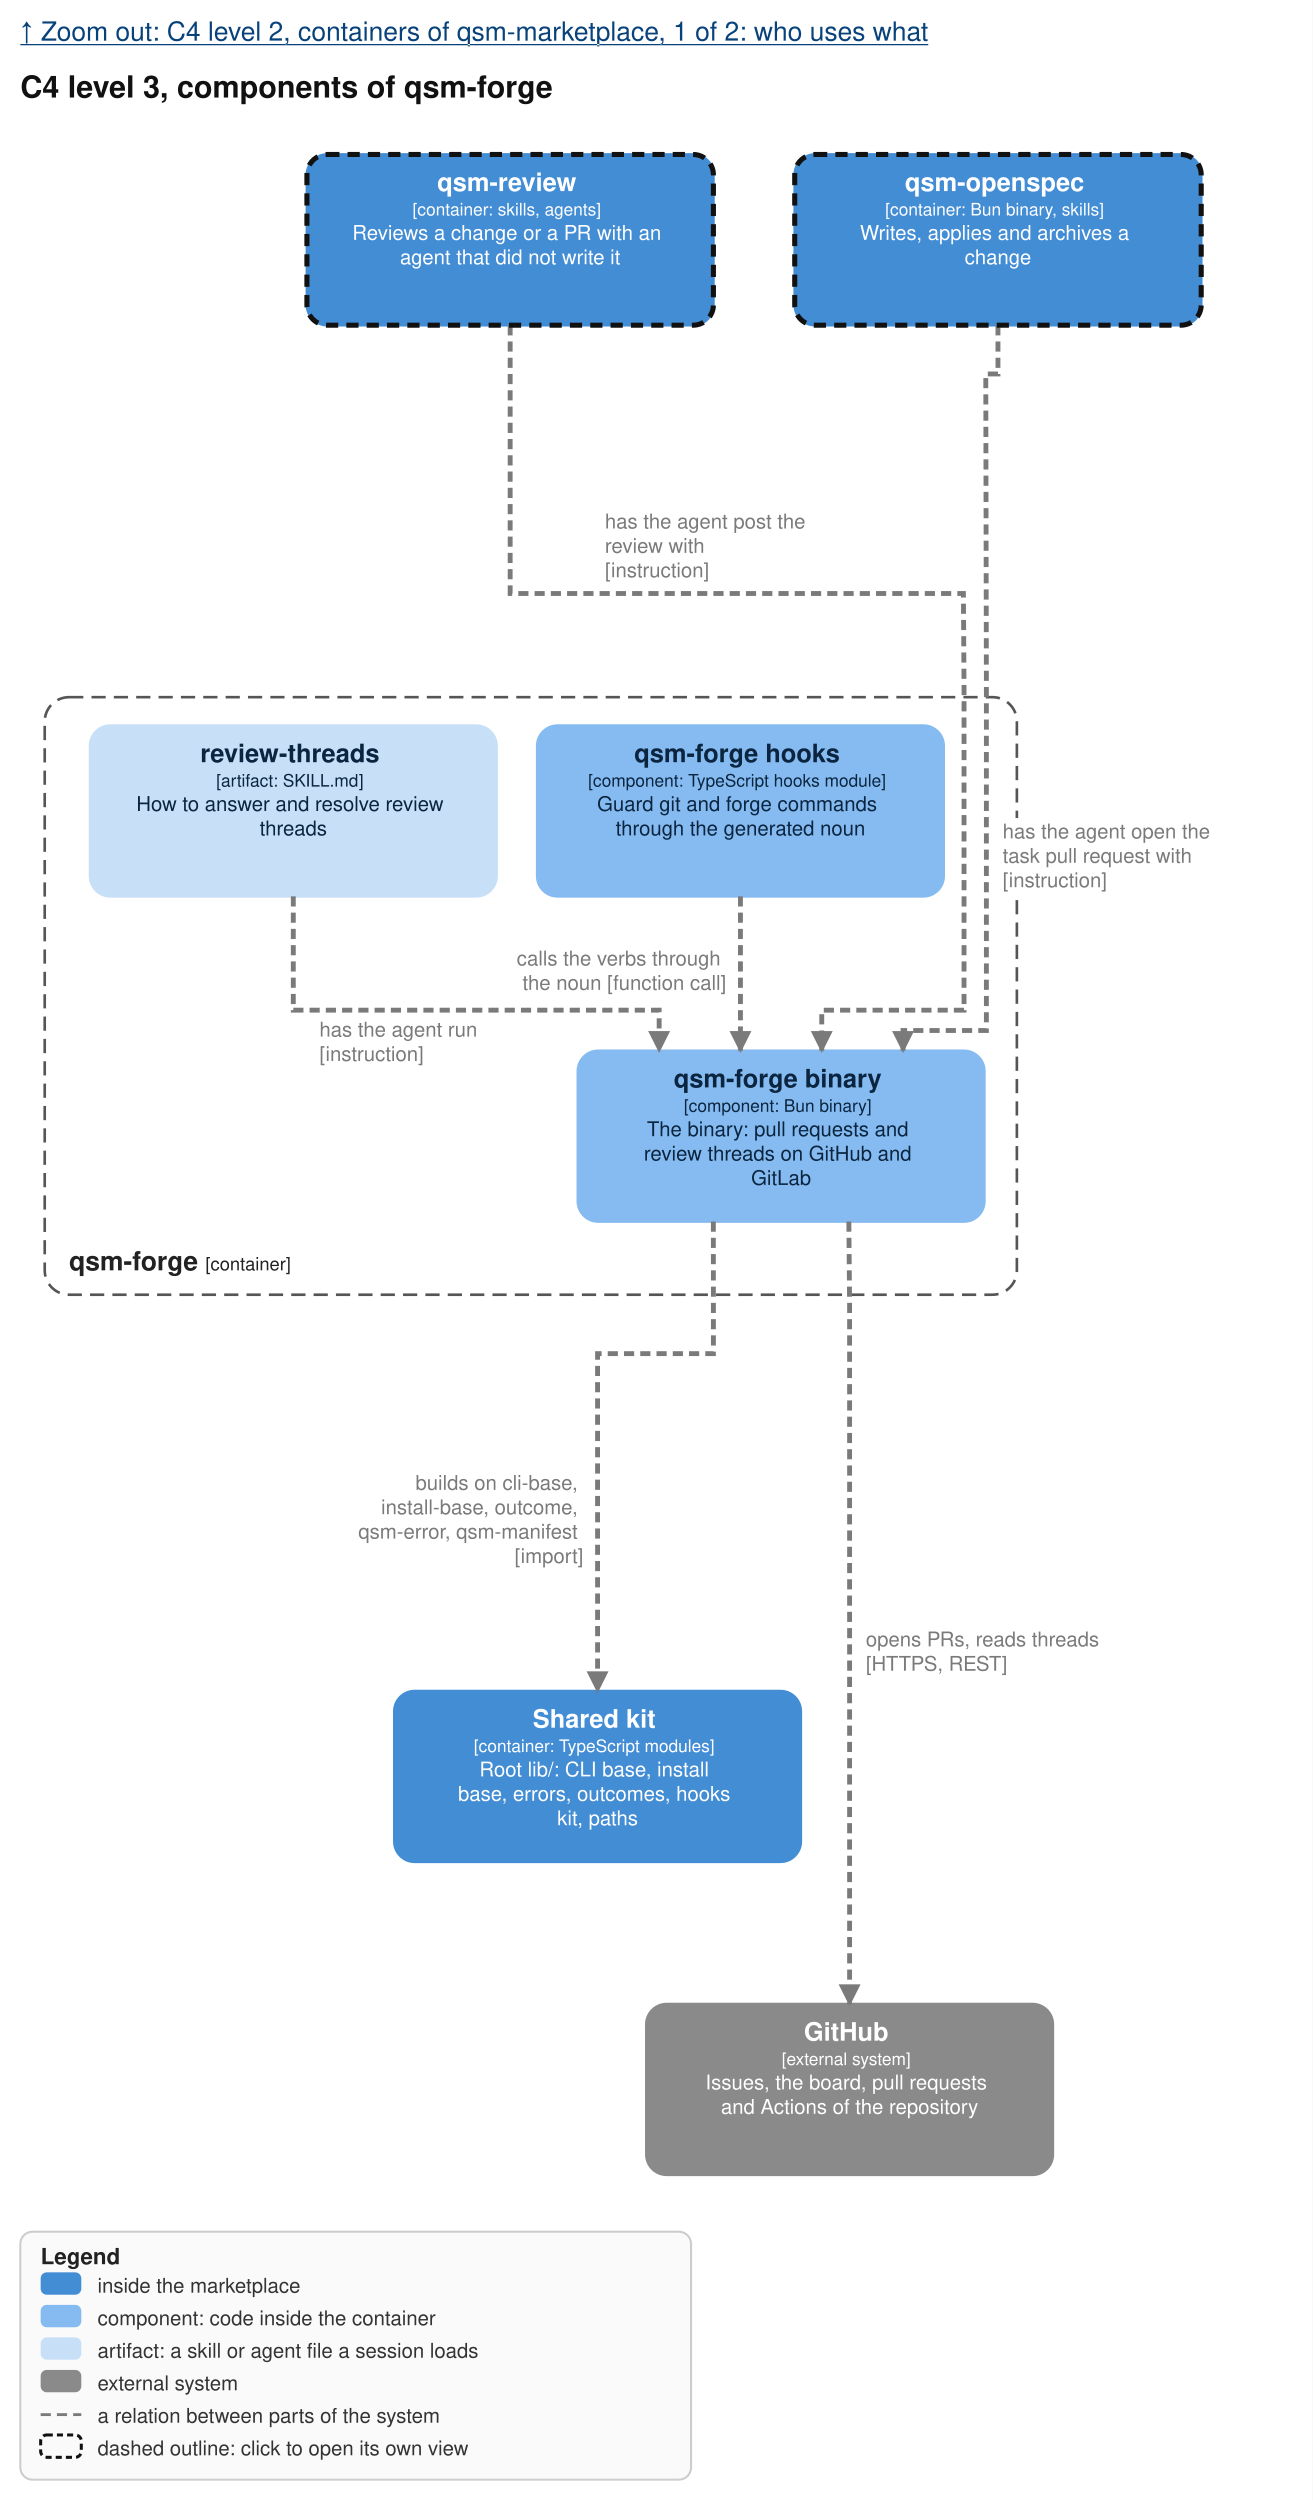
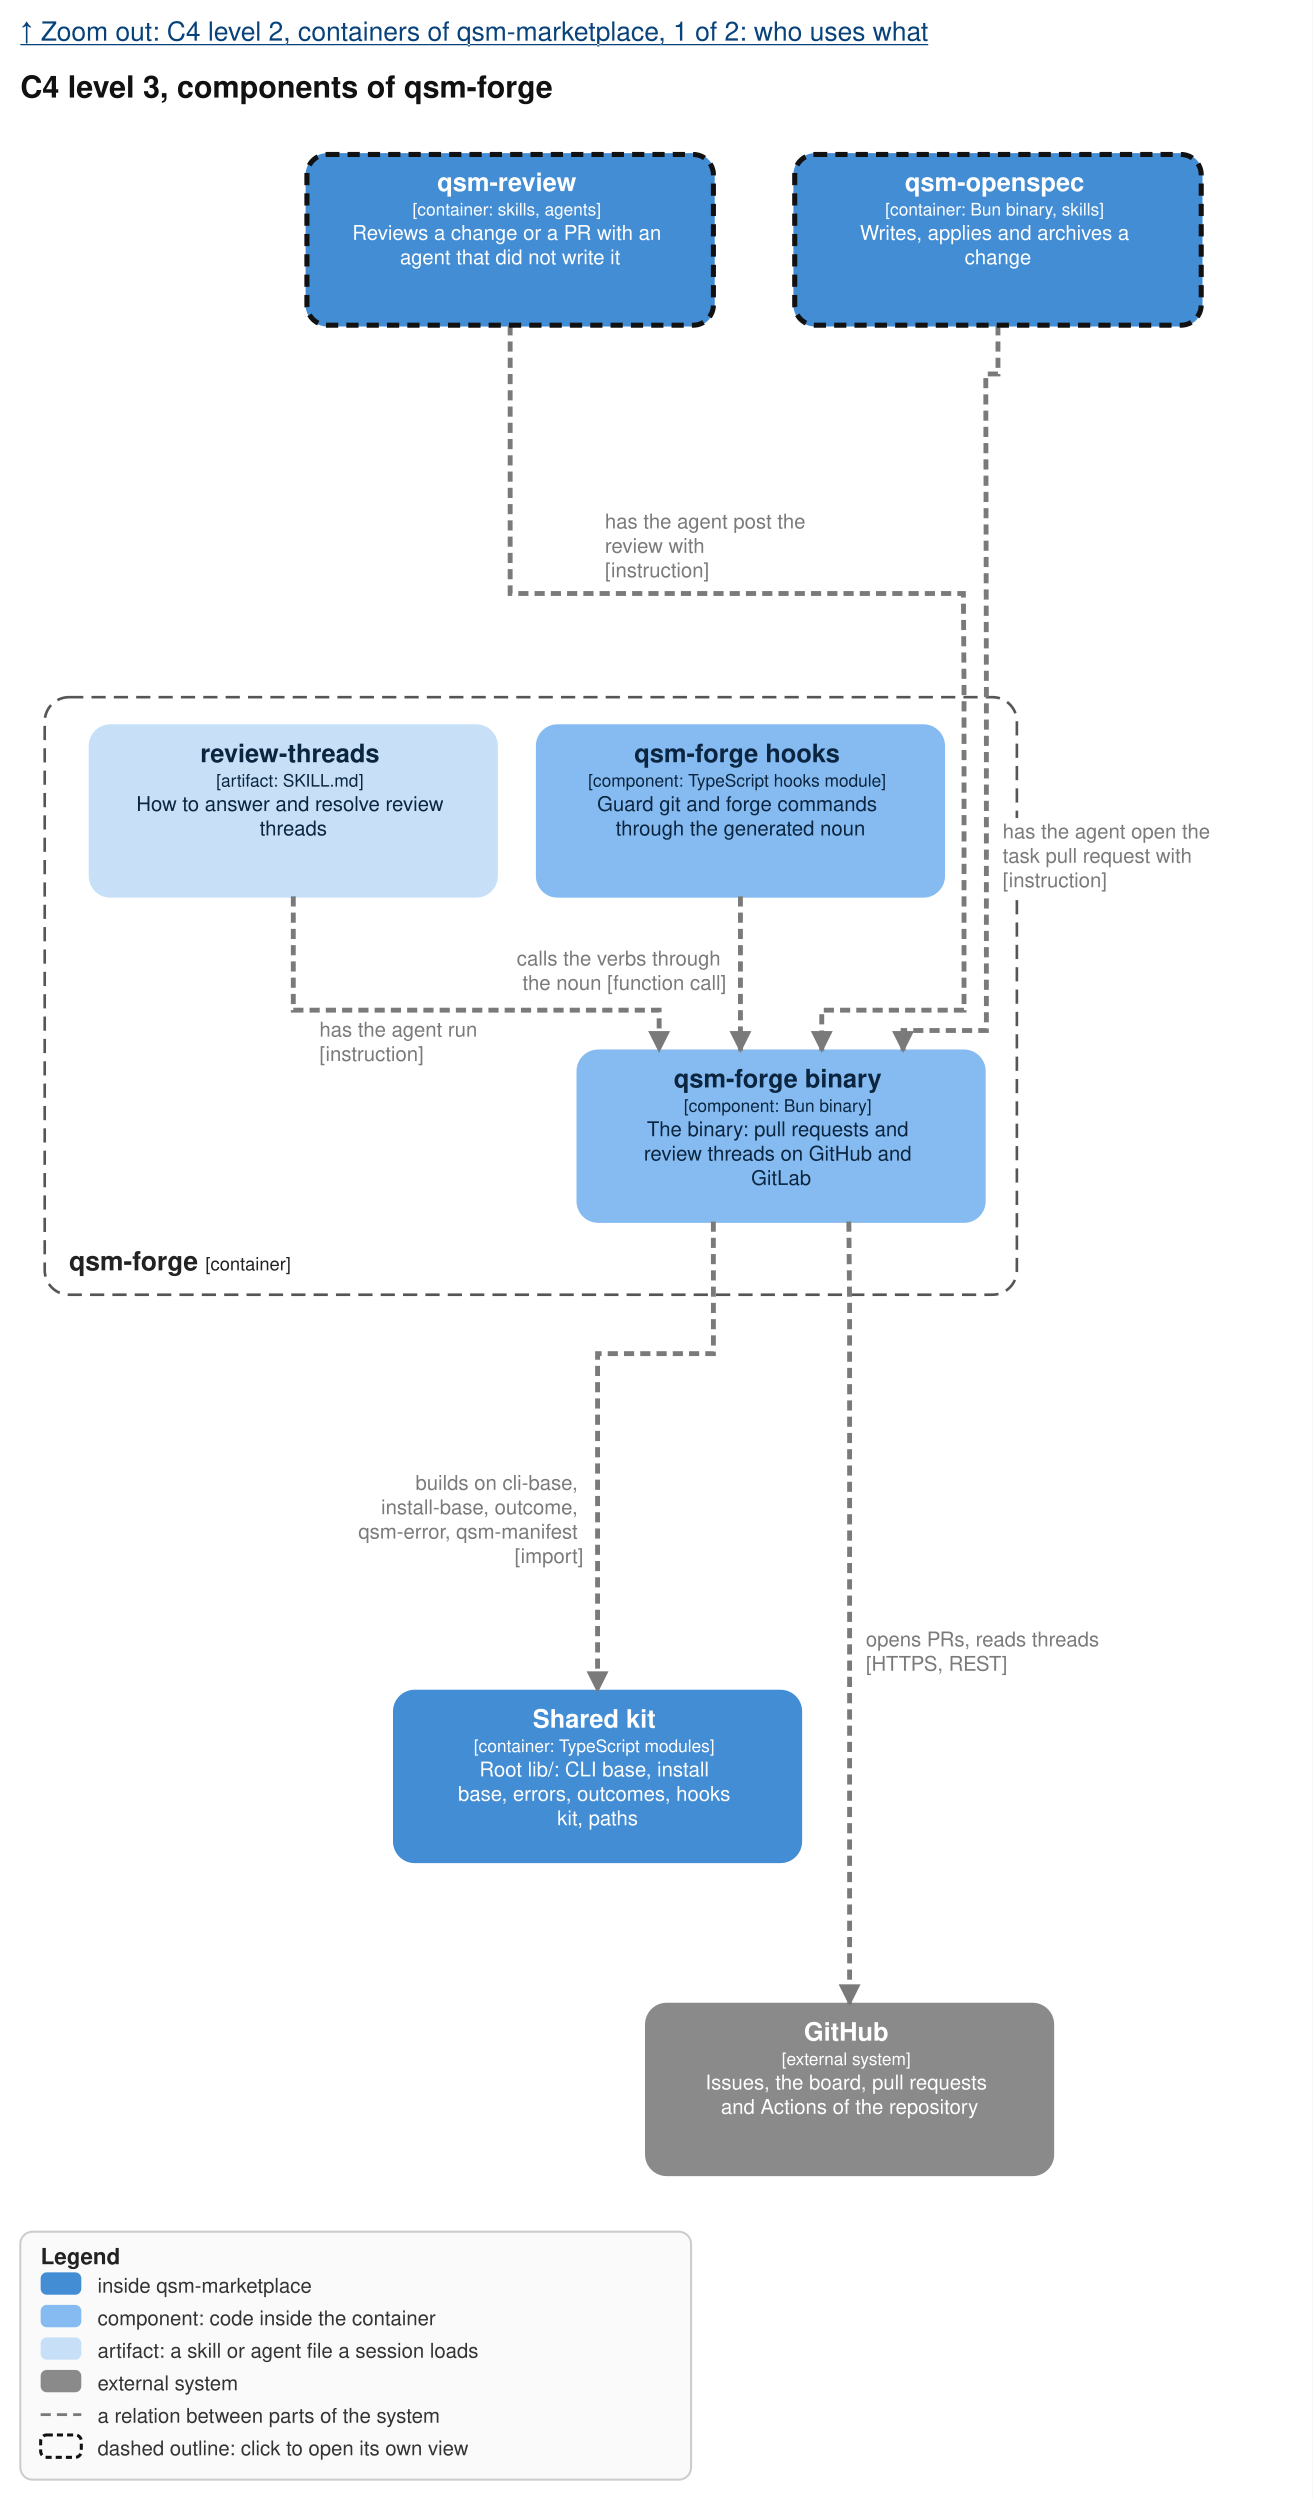
<svg xmlns="http://www.w3.org/2000/svg" content="&lt;mxfile host=&quot;qsm-models&quot;&gt;&lt;diagram name=&quot;components-forge&quot; id=&quot;components-forge&quot;&gt;&lt;mxGraphModel grid=&quot;1&quot; gridSize=&quot;10&quot; page=&quot;0&quot;&gt;&lt;root&gt;&lt;mxCell id=&quot;0&quot;/&gt;&lt;mxCell id=&quot;1&quot; parent=&quot;0&quot;/&gt;&lt;object id=&quot;c2&quot; label=&quot;&amp;lt;b&amp;gt;%c4Name%&amp;lt;/b&amp;gt;&amp;lt;div&amp;gt;[%c4Application%]&amp;lt;/div&amp;gt;&quot; placeholders=&quot;1&quot; c4Type=&quot;ContainerScopeBoundary&quot; c4Name=&quot;qsm-forge&quot; c4Application=&quot;Container&quot; c4Id=&quot;mp.forge&quot;&gt;&lt;mxCell style=&quot;rounded=1;fontSize=11;whiteSpace=wrap;html=1;dashed=1;arcSize=4;fillColor=none;strokeColor=#555555;fontColor=#222222;align=left;verticalAlign=bottom;spacing=10;dashPattern=8 4;metaEdit=1;connectable=0;&quot; vertex=&quot;1&quot; parent=&quot;1&quot;&gt;&lt;mxGeometry x=&quot;12&quot; y=&quot;279&quot; width=&quot;478.3&quot; height=&quot;294&quot; as=&quot;geometry&quot;/&gt;&lt;/mxCell&gt;&lt;/object&gt;&lt;object id=&quot;c3&quot; label=&quot;&amp;lt;b&amp;gt;%c4Name%&amp;lt;/b&amp;gt;&amp;lt;div&amp;gt;[%c4Type%%c4TechnologySep%%c4Technology%]&amp;lt;/div&amp;gt;&amp;lt;div style=&amp;quot;font-size:11px&amp;quot;&amp;gt;%c4Description%&amp;lt;/div&amp;gt;&quot; placeholders=&quot;1&quot; c4Type=&quot;Component&quot; c4Name=&quot;qsm-forge binary&quot; c4Technology=&quot;Bun binary&quot; c4TechnologySep=&quot;: &quot; c4Description=&quot;The binary: pull requests and review threads on GitHub and GitLab&quot; c4Id=&quot;mp.forge.tool&quot; c4Tags=&quot;&quot; c4Path=&quot;plugins/qsm-forge/scripts&quot;&gt;&lt;mxCell style=&quot;rounded=1;whiteSpace=wrap;html=1;arcSize=10;fillColor=#85bbf0;strokeColor=#85bbf0;fontColor=#0b2540;metaEdit=1;resizable=1;&quot; vertex=&quot;1&quot; parent=&quot;1&quot;&gt;&lt;mxGeometry x=&quot;274.3&quot; y=&quot;453&quot; width=&quot;200&quot; height=&quot;84&quot; as=&quot;geometry&quot;/&gt;&lt;/mxCell&gt;&lt;/object&gt;&lt;object id=&quot;c4&quot; label=&quot;&amp;lt;b&amp;gt;%c4Name%&amp;lt;/b&amp;gt;&amp;lt;div&amp;gt;[%c4Type%%c4TechnologySep%%c4Technology%]&amp;lt;/div&amp;gt;&amp;lt;div style=&amp;quot;font-size:11px&amp;quot;&amp;gt;%c4Description%&amp;lt;/div&amp;gt;&quot; placeholders=&quot;1&quot; c4Type=&quot;Component&quot; c4Name=&quot;qsm-forge hooks&quot; c4Technology=&quot;TypeScript hooks module&quot; c4TechnologySep=&quot;: &quot; c4Description=&quot;Guard git and forge commands through the generated noun&quot; c4Id=&quot;mp.forge.hooks&quot; c4Tags=&quot;&quot; c4Path=&quot;plugins/qsm-forge/hooks&quot;&gt;&lt;mxCell style=&quot;rounded=1;whiteSpace=wrap;html=1;arcSize=10;fillColor=#85bbf0;strokeColor=#85bbf0;fontColor=#0b2540;metaEdit=1;resizable=1;&quot; vertex=&quot;1&quot; parent=&quot;1&quot;&gt;&lt;mxGeometry x=&quot;254.3&quot; y=&quot;293&quot; width=&quot;200&quot; height=&quot;84&quot; as=&quot;geometry&quot;/&gt;&lt;/mxCell&gt;&lt;/object&gt;&lt;object id=&quot;c5&quot; label=&quot;&amp;lt;b&amp;gt;%c4Name%&amp;lt;/b&amp;gt;&amp;lt;div&amp;gt;[%c4Type%%c4TechnologySep%%c4Technology%]&amp;lt;/div&amp;gt;&amp;lt;div style=&amp;quot;font-size:11px&amp;quot;&amp;gt;%c4Description%&amp;lt;/div&amp;gt;&quot; placeholders=&quot;1&quot; c4Type=&quot;Component&quot; c4Name=&quot;review-threads&quot; c4Technology=&quot;SKILL.md&quot; c4TechnologySep=&quot;: &quot; c4Description=&quot;How to answer and resolve review threads&quot; c4Id=&quot;mp.forge.threads&quot; c4Tags=&quot;artifact&quot; c4Path=&quot;plugins/qsm-forge/skills/review-threads&quot;&gt;&lt;mxCell style=&quot;rounded=1;whiteSpace=wrap;html=1;arcSize=10;fillColor=#c7e0f8;strokeColor=#c7e0f8;fontColor=#0b2540;metaEdit=1;resizable=1;&quot; vertex=&quot;1&quot; parent=&quot;1&quot;&gt;&lt;mxGeometry x=&quot;34.3&quot; y=&quot;293&quot; width=&quot;200&quot; height=&quot;84&quot; as=&quot;geometry&quot;/&gt;&lt;/mxCell&gt;&lt;/object&gt;&lt;object id=&quot;c6&quot; label=&quot;&amp;lt;b&amp;gt;%c4Name%&amp;lt;/b&amp;gt;&amp;lt;div&amp;gt;[%c4Type%%c4TechnologySep%%c4Technology%]&amp;lt;/div&amp;gt;&amp;lt;div style=&amp;quot;font-size:11px&amp;quot;&amp;gt;%c4Description%&amp;lt;/div&amp;gt;&quot; placeholders=&quot;1&quot; c4Type=&quot;Container&quot; c4Name=&quot;qsm-review&quot; c4Technology=&quot;skills, agents&quot; c4TechnologySep=&quot;: &quot; c4Description=&quot;Reviews a change or a PR with an agent that did not write it&quot; c4Id=&quot;mp.review&quot; c4Tags=&quot;&quot; c4Path=&quot;plugins/qsm-review&quot; c4Group=&quot;Features&quot;&gt;&lt;mxCell style=&quot;rounded=1;whiteSpace=wrap;html=1;arcSize=10;fillColor=#438dd5;strokeColor=#438dd5;fontColor=#ffffff;metaEdit=1;resizable=1;&quot; vertex=&quot;1&quot; parent=&quot;1&quot;&gt;&lt;mxGeometry x=&quot;141&quot; y=&quot;12&quot; width=&quot;200&quot; height=&quot;84&quot; as=&quot;geometry&quot;/&gt;&lt;/mxCell&gt;&lt;/object&gt;&lt;object id=&quot;c7&quot; label=&quot;&amp;lt;b&amp;gt;%c4Name%&amp;lt;/b&amp;gt;&amp;lt;div&amp;gt;[%c4Type%%c4TechnologySep%%c4Technology%]&amp;lt;/div&amp;gt;&amp;lt;div style=&amp;quot;font-size:11px&amp;quot;&amp;gt;%c4Description%&amp;lt;/div&amp;gt;&quot; placeholders=&quot;1&quot; c4Type=&quot;Container&quot; c4Name=&quot;qsm-openspec&quot; c4Technology=&quot;Bun binary, skills&quot; c4TechnologySep=&quot;: &quot; c4Description=&quot;Writes, applies and archives a change&quot; c4Id=&quot;mp.spec&quot; c4Tags=&quot;&quot; c4Path=&quot;plugins/qsm-openspec&quot; c4Group=&quot;Features&quot;&gt;&lt;mxCell style=&quot;rounded=1;whiteSpace=wrap;html=1;arcSize=10;fillColor=#438dd5;strokeColor=#438dd5;fontColor=#ffffff;metaEdit=1;resizable=1;&quot; vertex=&quot;1&quot; parent=&quot;1&quot;&gt;&lt;mxGeometry x=&quot;381&quot; y=&quot;12&quot; width=&quot;200&quot; height=&quot;84&quot; as=&quot;geometry&quot;/&gt;&lt;/mxCell&gt;&lt;/object&gt;&lt;object id=&quot;c8&quot; label=&quot;&amp;lt;b&amp;gt;%c4Name%&amp;lt;/b&amp;gt;&amp;lt;div&amp;gt;[%c4Type%%c4TechnologySep%%c4Technology%]&amp;lt;/div&amp;gt;&amp;lt;div style=&amp;quot;font-size:11px&amp;quot;&amp;gt;%c4Description%&amp;lt;/div&amp;gt;&quot; placeholders=&quot;1&quot; c4Type=&quot;Container&quot; c4Name=&quot;Shared kit&quot; c4Technology=&quot;TypeScript modules&quot; c4TechnologySep=&quot;: &quot; c4Description=&quot;Root lib/: CLI base, install base, errors, outcomes, hooks kit, paths&quot; c4Id=&quot;mp.lib&quot; c4Tags=&quot;shared&quot; c4Path=&quot;lib&quot; c4Group=&quot;Core&quot;&gt;&lt;mxCell style=&quot;rounded=1;whiteSpace=wrap;html=1;arcSize=10;fillColor=#438dd5;strokeColor=#438dd5;fontColor=#ffffff;metaEdit=1;resizable=1;&quot; vertex=&quot;1&quot; parent=&quot;1&quot;&gt;&lt;mxGeometry x=&quot;184&quot; y=&quot;768&quot; width=&quot;200&quot; height=&quot;84&quot; as=&quot;geometry&quot;/&gt;&lt;/mxCell&gt;&lt;/object&gt;&lt;object id=&quot;c9&quot; label=&quot;&amp;lt;b&amp;gt;%c4Name%&amp;lt;/b&amp;gt;&amp;lt;div&amp;gt;[%c4Type%%c4TechnologySep%%c4Technology%]&amp;lt;/div&amp;gt;&amp;lt;div style=&amp;quot;font-size:11px&amp;quot;&amp;gt;%c4Description%&amp;lt;/div&amp;gt;&quot; placeholders=&quot;1&quot; c4Type=&quot;Software System&quot; c4Name=&quot;GitHub&quot; c4Technology=&quot;&quot; c4TechnologySep=&quot;&quot; c4Description=&quot;Issues, the board, pull requests and Actions of the repository&quot; c4Id=&quot;github&quot; c4Tags=&quot;external&quot;&gt;&lt;mxCell style=&quot;rounded=1;whiteSpace=wrap;html=1;arcSize=10;fillColor=#8a8a8a;strokeColor=#8a8a8a;fontColor=#ffffff;metaEdit=1;resizable=1;&quot; vertex=&quot;1&quot; parent=&quot;1&quot;&gt;&lt;mxGeometry x=&quot;308&quot; y=&quot;922&quot; width=&quot;200&quot; height=&quot;84&quot; as=&quot;geometry&quot;/&gt;&lt;/mxCell&gt;&lt;/object&gt;&lt;object id=&quot;c10&quot; label=&quot;%c4Description%&quot; placeholders=&quot;1&quot; c4Type=&quot;Relationship&quot; c4Description=&quot;has the agent post the review with [instruction]&quot;&gt;&lt;mxCell style=&quot;edgeStyle=orthogonalEdgeStyle;rounded=1;endArrow=blockThin;endFill=1;html=1;fontSize=10;strokeColor=#7a7a7a;fontColor=#7a7a7a;strokeWidth=2.4;dashed=1;metaEdit=1;&quot; edge=&quot;1&quot; parent=&quot;1&quot; source=&quot;c6&quot; target=&quot;c3&quot;&gt;&lt;mxGeometry relative=&quot;1&quot; as=&quot;geometry&quot;&gt;&lt;Array as=&quot;points&quot;&gt;&lt;mxPoint x=&quot;241&quot; y=&quot;228&quot;/&gt;&lt;mxPoint x=&quot;464&quot; y=&quot;228&quot;/&gt;&lt;mxPoint x=&quot;464.3&quot; y=&quot;274&quot;/&gt;&lt;mxPoint x=&quot;464.3&quot; y=&quot;433&quot;/&gt;&lt;mxPoint x=&quot;394.3&quot; y=&quot;433&quot;/&gt;&lt;/Array&gt;&lt;/mxGeometry&gt;&lt;/mxCell&gt;&lt;/object&gt;&lt;object id=&quot;c11&quot; label=&quot;%c4Description%&quot; placeholders=&quot;1&quot; c4Type=&quot;Relationship&quot; c4Description=&quot;has the agent open the task pull request with [instruction]&quot;&gt;&lt;mxCell style=&quot;edgeStyle=orthogonalEdgeStyle;rounded=1;endArrow=blockThin;endFill=1;html=1;fontSize=10;strokeColor=#7a7a7a;fontColor=#7a7a7a;strokeWidth=2.4;dashed=1;metaEdit=1;&quot; edge=&quot;1&quot; parent=&quot;1&quot; source=&quot;c7&quot; target=&quot;c3&quot;&gt;&lt;mxGeometry relative=&quot;1&quot; as=&quot;geometry&quot;&gt;&lt;Array as=&quot;points&quot;&gt;&lt;mxPoint x=&quot;481&quot; y=&quot;120&quot;/&gt;&lt;mxPoint x=&quot;475&quot; y=&quot;120&quot;/&gt;&lt;mxPoint x=&quot;475.3&quot; y=&quot;274&quot;/&gt;&lt;mxPoint x=&quot;475.3&quot; y=&quot;443&quot;/&gt;&lt;mxPoint x=&quot;434.3&quot; y=&quot;443&quot;/&gt;&lt;/Array&gt;&lt;/mxGeometry&gt;&lt;/mxCell&gt;&lt;/object&gt;&lt;object id=&quot;c12&quot; label=&quot;%c4Description%&quot; placeholders=&quot;1&quot; c4Type=&quot;Relationship&quot; c4Description=&quot;builds on cli-base, install-base, outcome, qsm-error, qsm-manifest [import]&quot;&gt;&lt;mxCell style=&quot;edgeStyle=orthogonalEdgeStyle;rounded=1;endArrow=blockThin;endFill=1;html=1;fontSize=10;strokeColor=#7a7a7a;fontColor=#7a7a7a;strokeWidth=2.4;dashed=1;metaEdit=1;&quot; edge=&quot;1&quot; parent=&quot;1&quot; source=&quot;c3&quot; target=&quot;c8&quot;&gt;&lt;mxGeometry relative=&quot;1&quot; as=&quot;geometry&quot;&gt;&lt;Array as=&quot;points&quot;&gt;&lt;mxPoint x=&quot;341&quot; y=&quot;578&quot;/&gt;&lt;mxPoint x=&quot;341&quot; y=&quot;602&quot;/&gt;&lt;mxPoint x=&quot;284&quot; y=&quot;602&quot;/&gt;&lt;/Array&gt;&lt;/mxGeometry&gt;&lt;/mxCell&gt;&lt;/object&gt;&lt;object id=&quot;c13&quot; label=&quot;%c4Description%&quot; placeholders=&quot;1&quot; c4Type=&quot;Relationship&quot; c4Description=&quot;calls the verbs through the noun [function call]&quot;&gt;&lt;mxCell style=&quot;edgeStyle=orthogonalEdgeStyle;rounded=1;endArrow=blockThin;endFill=1;html=1;fontSize=10;strokeColor=#7a7a7a;fontColor=#7a7a7a;strokeWidth=2.4;dashed=1;metaEdit=1;&quot; edge=&quot;1&quot; parent=&quot;1&quot; source=&quot;c4&quot; target=&quot;c3&quot;&gt;&lt;mxGeometry relative=&quot;1&quot; as=&quot;geometry&quot;&gt;&lt;Array as=&quot;points&quot;&gt;&lt;/Array&gt;&lt;/mxGeometry&gt;&lt;/mxCell&gt;&lt;/object&gt;&lt;object id=&quot;c14&quot; label=&quot;%c4Description%&quot; placeholders=&quot;1&quot; c4Type=&quot;Relationship&quot; c4Description=&quot;has the agent run [instruction]&quot;&gt;&lt;mxCell style=&quot;edgeStyle=orthogonalEdgeStyle;rounded=1;endArrow=blockThin;endFill=1;html=1;fontSize=10;strokeColor=#7a7a7a;fontColor=#7a7a7a;strokeWidth=2.4;dashed=1;metaEdit=1;&quot; edge=&quot;1&quot; parent=&quot;1&quot; source=&quot;c5&quot; target=&quot;c3&quot;&gt;&lt;mxGeometry relative=&quot;1&quot; as=&quot;geometry&quot;&gt;&lt;Array as=&quot;points&quot;&gt;&lt;mxPoint x=&quot;134.3&quot; y=&quot;433&quot;/&gt;&lt;mxPoint x=&quot;314.3&quot; y=&quot;433&quot;/&gt;&lt;/Array&gt;&lt;/mxGeometry&gt;&lt;/mxCell&gt;&lt;/object&gt;&lt;object id=&quot;c15&quot; label=&quot;%c4Description%&quot; placeholders=&quot;1&quot; c4Type=&quot;Relationship&quot; c4Description=&quot;opens PRs, reads threads [HTTPS, REST]&quot;&gt;&lt;mxCell style=&quot;edgeStyle=orthogonalEdgeStyle;rounded=1;endArrow=blockThin;endFill=1;html=1;fontSize=10;strokeColor=#7a7a7a;fontColor=#7a7a7a;strokeWidth=2.4;dashed=1;metaEdit=1;&quot; edge=&quot;1&quot; parent=&quot;1&quot; source=&quot;c3&quot; target=&quot;c9&quot;&gt;&lt;mxGeometry relative=&quot;1&quot; as=&quot;geometry&quot;&gt;&lt;Array as=&quot;points&quot;&gt;&lt;mxPoint x=&quot;408&quot; y=&quot;578&quot;/&gt;&lt;/Array&gt;&lt;/mxGeometry&gt;&lt;/mxCell&gt;&lt;/object&gt;&lt;/root&gt;&lt;/mxGraphModel&gt;&lt;/diagram&gt;&lt;/mxfile&gt;" width="645.8" height="1230" viewBox="-10 -64 645.8 1230" font-family="Helvetica, Arial, sans-serif">
  <defs>
    <marker id="a08427b" viewBox="0 0 10 10" refX="9" refY="5" markerWidth="4.5" markerHeight="4.5" orient="auto">
      <path d="M0,0L10,5L0,10z" fill="#08427b" />
    </marker>
    <marker id="a6b4fbb" viewBox="0 0 10 10" refX="9" refY="5" markerWidth="4.5" markerHeight="4.5" orient="auto">
      <path d="M0,0L10,5L0,10z" fill="#6b4fbb" />
    </marker>
    <marker id="ac2410c" viewBox="0 0 10 10" refX="9" refY="5" markerWidth="4.5" markerHeight="4.5" orient="auto">
      <path d="M0,0L10,5L0,10z" fill="#c2410c" />
    </marker>
    <marker id="a15803d" viewBox="0 0 10 10" refX="9" refY="5" markerWidth="4.5" markerHeight="4.5" orient="auto">
      <path d="M0,0L10,5L0,10z" fill="#15803d" />
    </marker>
    <marker id="a0f766e" viewBox="0 0 10 10" refX="9" refY="5" markerWidth="4.5" markerHeight="4.5" orient="auto">
      <path d="M0,0L10,5L0,10z" fill="#0f766e" />
    </marker>
    <marker id="ab91c1c" viewBox="0 0 10 10" refX="9" refY="5" markerWidth="4.5" markerHeight="4.5" orient="auto">
      <path d="M0,0L10,5L0,10z" fill="#b91c1c" />
    </marker>
    <marker id="a7a7a7a" viewBox="0 0 10 10" refX="9" refY="5" markerWidth="4.5" markerHeight="4.5" orient="auto">
      <path d="M0,0L10,5L0,10z" fill="#7a7a7a" />
    </marker>
  </defs>
  <rect x="-10" y="-64" width="645.8" height="1230" fill="#ffffff" />
  <text x="0" y="-16" font-size="15" font-weight="bold" fill="#111111">C4 level 3, components of qsm-forge</text>
  <rect x="12" y="279" width="478.3" height="294" rx="12" fill="none" stroke="#555555" stroke-width="1.3" stroke-dasharray="7 4" />
  <rect x="274.3" y="453" width="200" height="84" rx="10" fill="#85bbf0" stroke="#85bbf0" stroke-width="1.3" />
  <text x="374.3" y="471" text-anchor="middle" fill="#0b2540">
    <tspan font-size="12.5" font-weight="bold">qsm-forge binary</tspan>
    <tspan x="374.3" dy="12" font-size="8.5">[component: Bun binary]</tspan>
    <tspan x="374.3" dy="12" font-size="10">The binary: pull requests and</tspan>
    <tspan x="374.3" dy="12" font-size="10">review threads on GitHub and</tspan>
    <tspan x="374.3" dy="12" font-size="10">GitLab</tspan>
  </text>
  <rect x="254.3" y="293" width="200" height="84" rx="10" fill="#85bbf0" stroke="#85bbf0" stroke-width="1.3" />
  <text x="354.3" y="311" text-anchor="middle" fill="#0b2540">
    <tspan font-size="12.5" font-weight="bold">qsm-forge hooks</tspan>
    <tspan x="354.3" dy="12" font-size="8.5">[component: TypeScript hooks module]</tspan>
    <tspan x="354.3" dy="12" font-size="10">Guard git and forge commands</tspan>
    <tspan x="354.3" dy="12" font-size="10">through the generated noun</tspan>
  </text>
  <rect x="34.3" y="293" width="200" height="84" rx="10" fill="#c7e0f8" stroke="#c7e0f8" stroke-width="1.3" />
  <text x="134.3" y="311" text-anchor="middle" fill="#0b2540">
    <tspan font-size="12.5" font-weight="bold">review-threads</tspan>
    <tspan x="134.3" dy="12" font-size="8.5">[artifact: SKILL.md]</tspan>
    <tspan x="134.3" dy="12" font-size="10">How to answer and resolve review</tspan>
    <tspan x="134.3" dy="12" font-size="10">threads</tspan>
  </text>
  <rect x="141" y="12" width="200" height="84" rx="10" fill="#438dd5" stroke="#438dd5" stroke-width="1.3" />
  <text x="241" y="30" text-anchor="middle" fill="#ffffff">
    <tspan font-size="12.5" font-weight="bold">qsm-review</tspan>
    <tspan x="241" dy="12" font-size="8.5">[container: skills, agents]</tspan>
    <tspan x="241" dy="12" font-size="10">Reviews a change or a PR with an</tspan>
    <tspan x="241" dy="12" font-size="10">agent that did not write it</tspan>
  </text>
  <rect x="381" y="12" width="200" height="84" rx="10" fill="#438dd5" stroke="#438dd5" stroke-width="1.3" />
  <text x="481" y="30" text-anchor="middle" fill="#ffffff">
    <tspan font-size="12.5" font-weight="bold">qsm-openspec</tspan>
    <tspan x="481" dy="12" font-size="8.5">[container: Bun binary, skills]</tspan>
    <tspan x="481" dy="12" font-size="10">Writes, applies and archives a</tspan>
    <tspan x="481" dy="12" font-size="10">change</tspan>
  </text>
  <rect x="184" y="768" width="200" height="84" rx="10" fill="#438dd5" stroke="#438dd5" stroke-width="1.3" />
  <text x="284" y="786" text-anchor="middle" fill="#ffffff">
    <tspan font-size="12.5" font-weight="bold">Shared kit</tspan>
    <tspan x="284" dy="12" font-size="8.5">[container: TypeScript modules]</tspan>
    <tspan x="284" dy="12" font-size="10">Root lib/: CLI base, install</tspan>
    <tspan x="284" dy="12" font-size="10">base, errors, outcomes, hooks</tspan>
    <tspan x="284" dy="12" font-size="10">kit, paths</tspan>
  </text>
  <rect x="308" y="922" width="200" height="84" rx="10" fill="#8a8a8a" stroke="#8a8a8a" stroke-width="1.3" />
  <text x="408" y="940" text-anchor="middle" fill="#ffffff">
    <tspan font-size="12.5" font-weight="bold">GitHub</tspan>
    <tspan x="408" dy="12" font-size="8.5">[external system]</tspan>
    <tspan x="408" dy="12" font-size="10">Issues, the board, pull requests</tspan>
    <tspan x="408" dy="12" font-size="10">and Actions of the repository</tspan>
  </text>
  <polyline points="241,96 241,228 464,228 464.3,274 464.3,433 394.3,433 394.3,453" fill="none" stroke="#7a7a7a" stroke-width="2.4" stroke-dasharray="5 3" marker-end="url(#a7a7a7a)" />
  <polyline points="481,96 481,120 475,120 475.3,274 475.3,443 434.3,443 434.3,453" fill="none" stroke="#7a7a7a" stroke-width="2.4" stroke-dasharray="5 3" marker-end="url(#a7a7a7a)" />
  <polyline points="340.967,537 341,578 341,602 284,602 284,768" fill="none" stroke="#7a7a7a" stroke-width="2.4" stroke-dasharray="5 3" marker-end="url(#a7a7a7a)" />
  <polyline points="354.3,377 354.3,453" fill="none" stroke="#7a7a7a" stroke-width="2.4" stroke-dasharray="5 3" marker-end="url(#a7a7a7a)" />
  <polyline points="134.3,377 134.3,433 314.3,433 314.3,453" fill="none" stroke="#7a7a7a" stroke-width="2.4" stroke-dasharray="5 3" marker-end="url(#a7a7a7a)" />
  <polyline points="407.633,537 408,578 408,922" fill="none" stroke="#7a7a7a" stroke-width="2.4" stroke-dasharray="5 3" marker-end="url(#a7a7a7a)" />
  <rect x="20" y="546" width="184" height="20" fill="#ffffff" />
  <text x="24" y="561" font-size="13" font-weight="bold" fill="#222222">qsm-forge <tspan font-size="9" font-weight="normal">[container]</tspan>
  </text>
  <rect x="284.6" y="186" width="135.8" height="38" rx="2" fill="#ffffff" />
  <text x="287.6" y="196" font-size="10" fill="#7a7a7a">
    <tspan x="287.6" dy="0">has the agent post the</tspan>
    <tspan x="287.6" dy="12">review with</tspan>
    <tspan x="287.6" dy="12">[instruction]</tspan>
  </text>
  <rect x="480.3" y="338.5" width="135.8" height="38" rx="2" fill="#ffffff" />
  <text x="483.3" y="348.5" font-size="10" fill="#7a7a7a">
    <tspan x="483.3" dy="0">has the agent open the</tspan>
    <tspan x="483.3" dy="12">task pull request with</tspan>
    <tspan x="483.3" dy="12">[instruction]</tspan>
  </text>
  <rect x="137.3" y="659" width="141.7" height="50" rx="2" fill="#ffffff" />
  <text x="277" y="669" font-size="10" fill="#7a7a7a" text-anchor="end">
    <tspan x="277" dy="0">builds on cli-base,</tspan>
    <tspan x="277" dy="12">install-base, outcome,</tspan>
    <tspan x="277" dy="12">qsm-error, qsm-manifest</tspan>
    <tspan x="277" dy="12">[import]</tspan>
  </text>
  <rect x="201.7" y="401" width="147.6" height="26" rx="2" fill="#ffffff" />
  <text x="347.3" y="411" font-size="10" fill="#7a7a7a" text-anchor="end">
    <tspan x="347.3" dy="0">calls the verbs through</tspan>
    <tspan x="347.3" dy="12">the noun [function call]</tspan>
  </text>
  <rect x="144.15" y="436" width="106.3" height="26" rx="2" fill="#ffffff" />
  <text x="147.15" y="446" font-size="10" fill="#7a7a7a">
    <tspan x="147.15" dy="0">has the agent run</tspan>
    <tspan x="147.15" dy="12">[instruction]</tspan>
  </text>
  <rect x="413" y="736" width="147.6" height="26" rx="2" fill="#ffffff" />
  <text x="416" y="746" font-size="10" fill="#7a7a7a">
    <tspan x="416" dy="0">opens PRs, reads threads</tspan>
    <tspan x="416" dy="12">[HTTPS, REST]</tspan>
  </text>
  <rect x="0" y="1034" width="330" height="122" rx="6" fill="#fafafa" stroke="#cccccc" />
  <text x="10" y="1050" font-size="11" font-weight="bold" fill="#222222">Legend</text>
  <rect x="10" y="1054" width="20" height="11" rx="3" fill="#438dd5" />
-   <text x="38" y="1064" font-size="10" fill="#333333">inside the marketplace</text>
+   <text x="38" y="1064" font-size="10" fill="#333333">inside qsm-marketplace</text>
  <rect x="10" y="1070" width="20" height="11" rx="3" fill="#85bbf0" />
  <text x="38" y="1080" font-size="10" fill="#333333">component: code inside the container</text>
  <rect x="10" y="1086" width="20" height="11" rx="3" fill="#c7e0f8" />
  <text x="38" y="1096" font-size="10" fill="#333333">artifact: a skill or agent file a session loads</text>
  <rect x="10" y="1102" width="20" height="11" rx="3" fill="#8a8a8a" />
  <text x="38" y="1112" font-size="10" fill="#333333">external system</text>
  <line x1="10" y1="1124" x2="30" y2="1124" stroke="#7a7a7a" stroke-width="1.4" stroke-dasharray="5 3" />
  <text x="38" y="1128" font-size="10" fill="#333333">a relation between parts of the system</text>
  <rect x="10" y="1134" width="20" height="11" rx="3" fill="none" stroke="#111111" stroke-width="1.5" stroke-dasharray="3 2" />
  <text x="38" y="1144" font-size="10" fill="#333333">dashed outline: click to open its own view</text>
  <g class="zoom-links">
    <a href="marketplace.components-review.drawio.svg">
      <rect x="141" y="12" width="200" height="84" rx="10" fill="#ffffff" fill-opacity="0" stroke="#111111" stroke-width="2.5" stroke-dasharray="6 4" style="cursor: pointer" />
    </a>
    <a href="marketplace.components-spec.drawio.svg">
      <rect x="381" y="12" width="200" height="84" rx="10" fill="#ffffff" fill-opacity="0" stroke="#111111" stroke-width="2.5" stroke-dasharray="6 4" style="cursor: pointer" />
    </a>
    <a href="marketplace.containers-uses.drawio.svg">
      <text x="0" y="-44" font-size="13" fill="#08427b" text-decoration="underline">↑ Zoom out: C4 level 2, containers of qsm-marketplace, 1 of 2: who uses what</text>
    </a>
  </g>
</svg>
